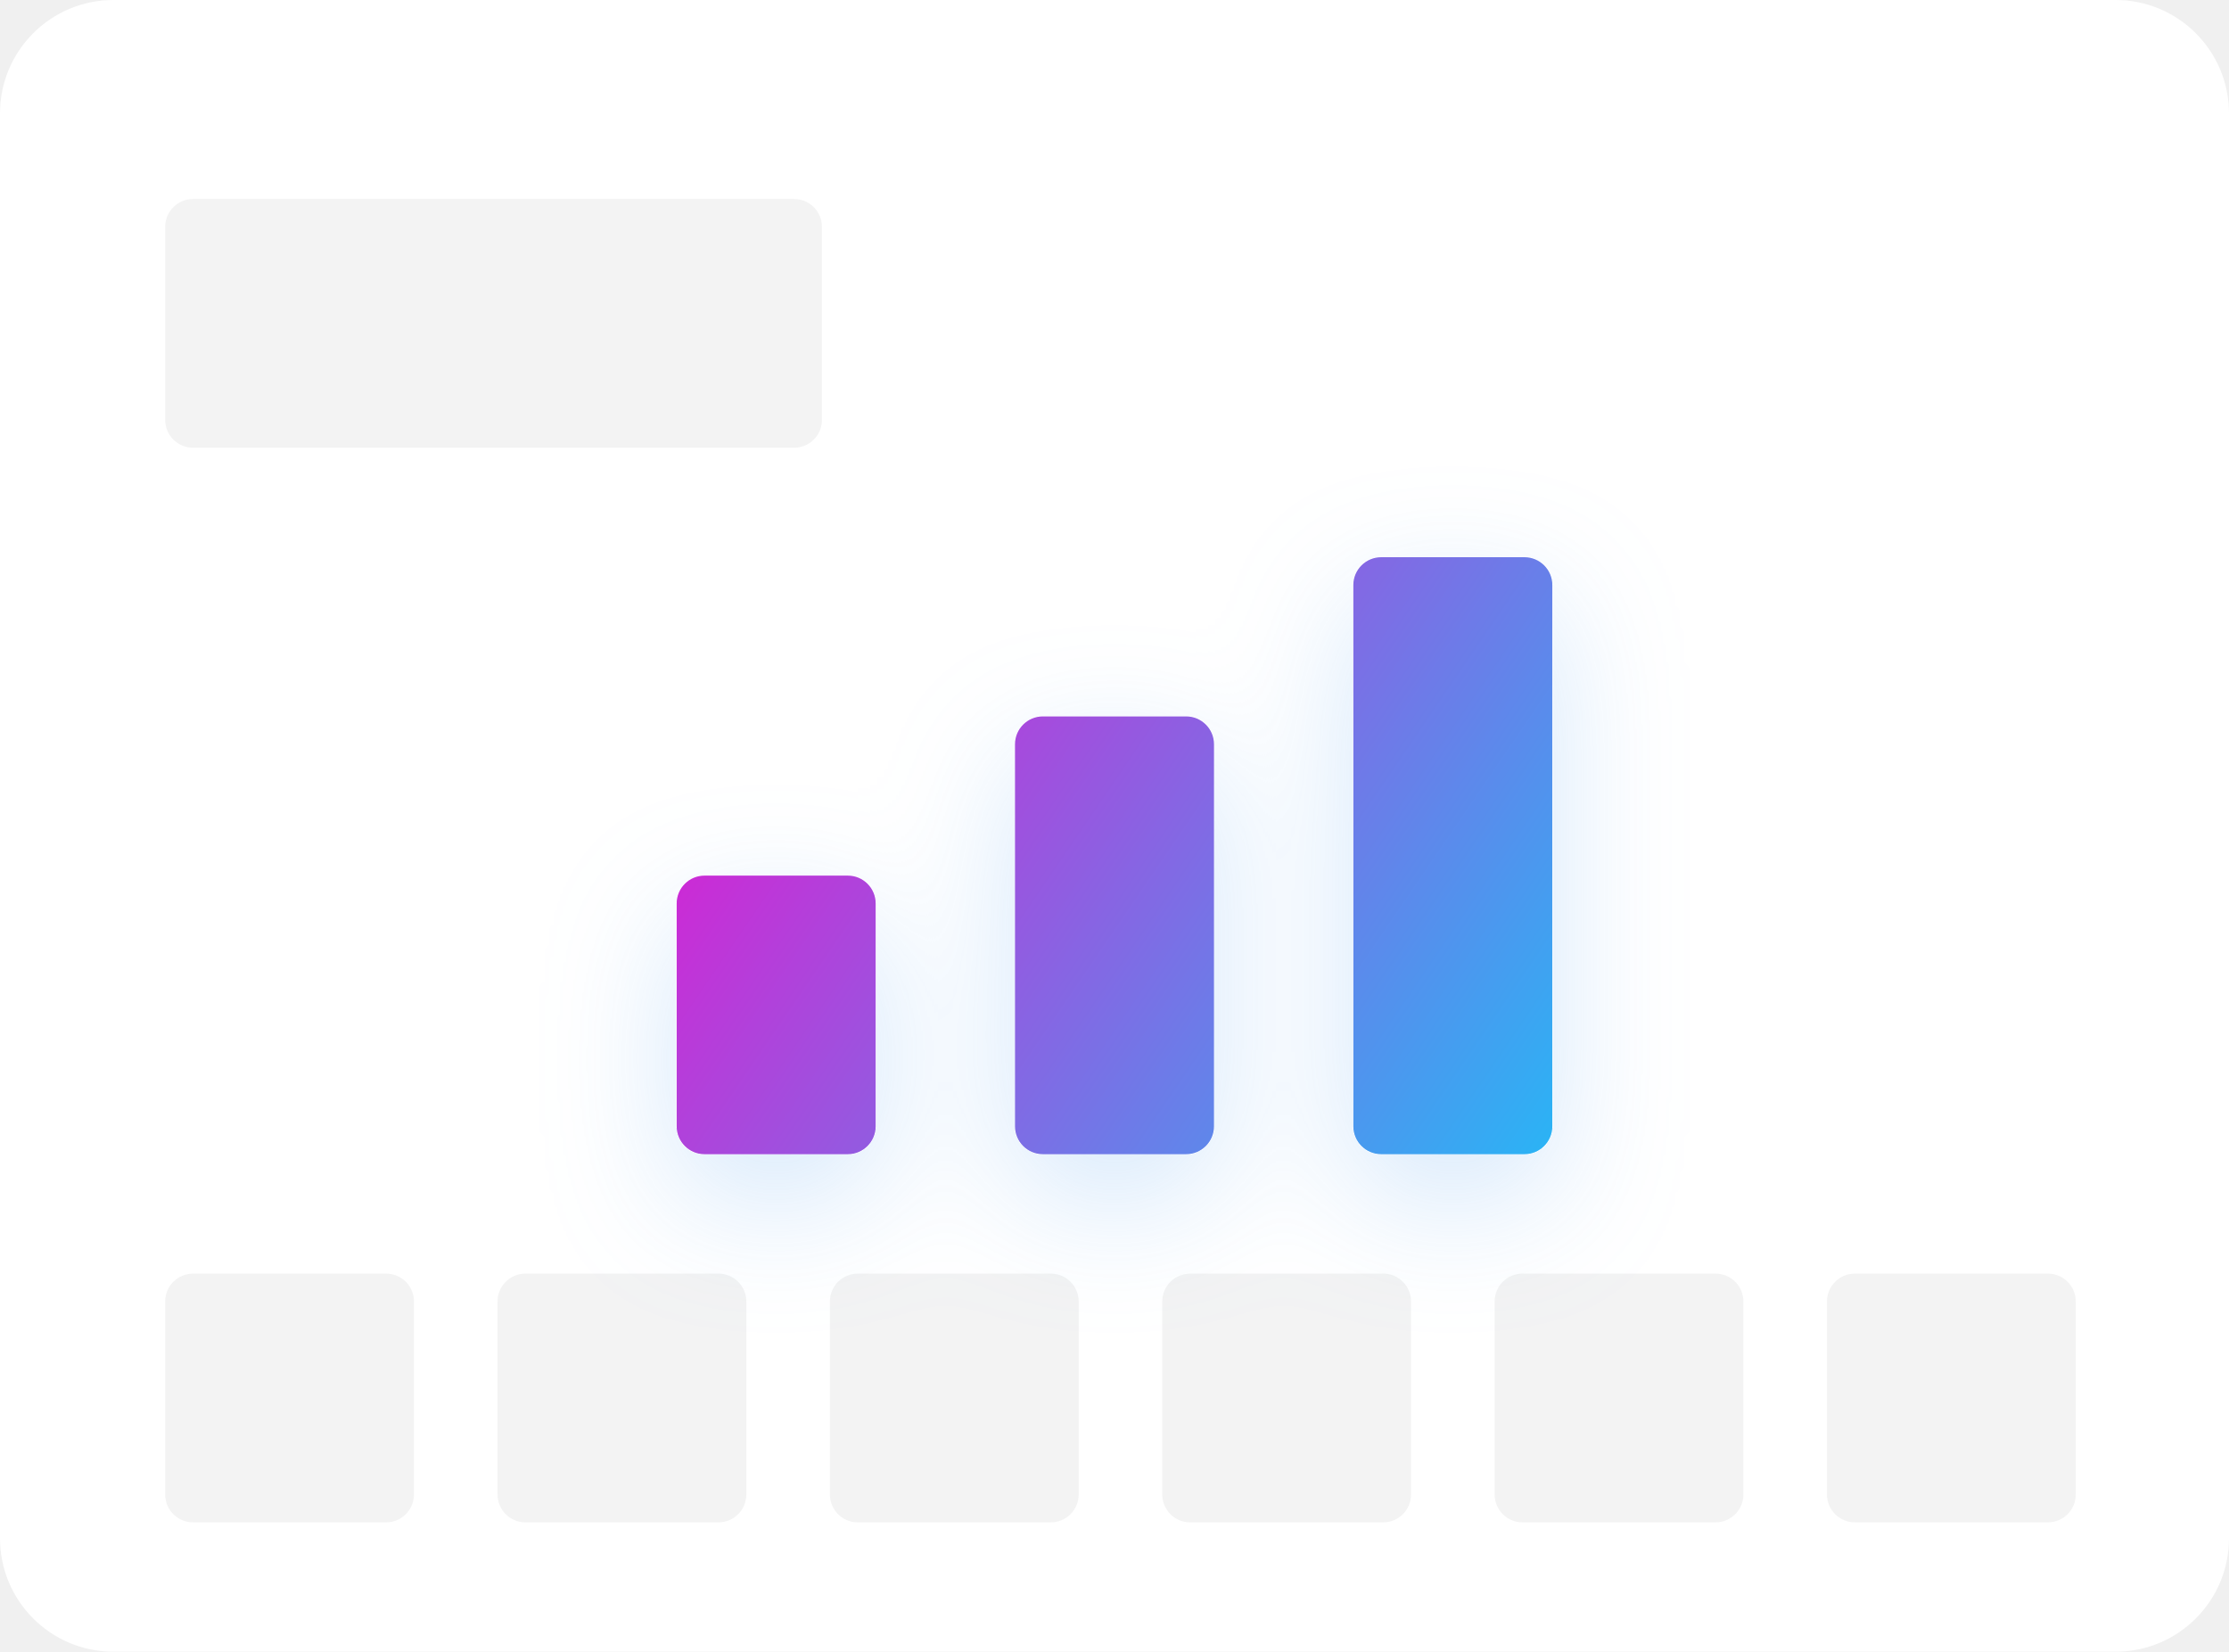
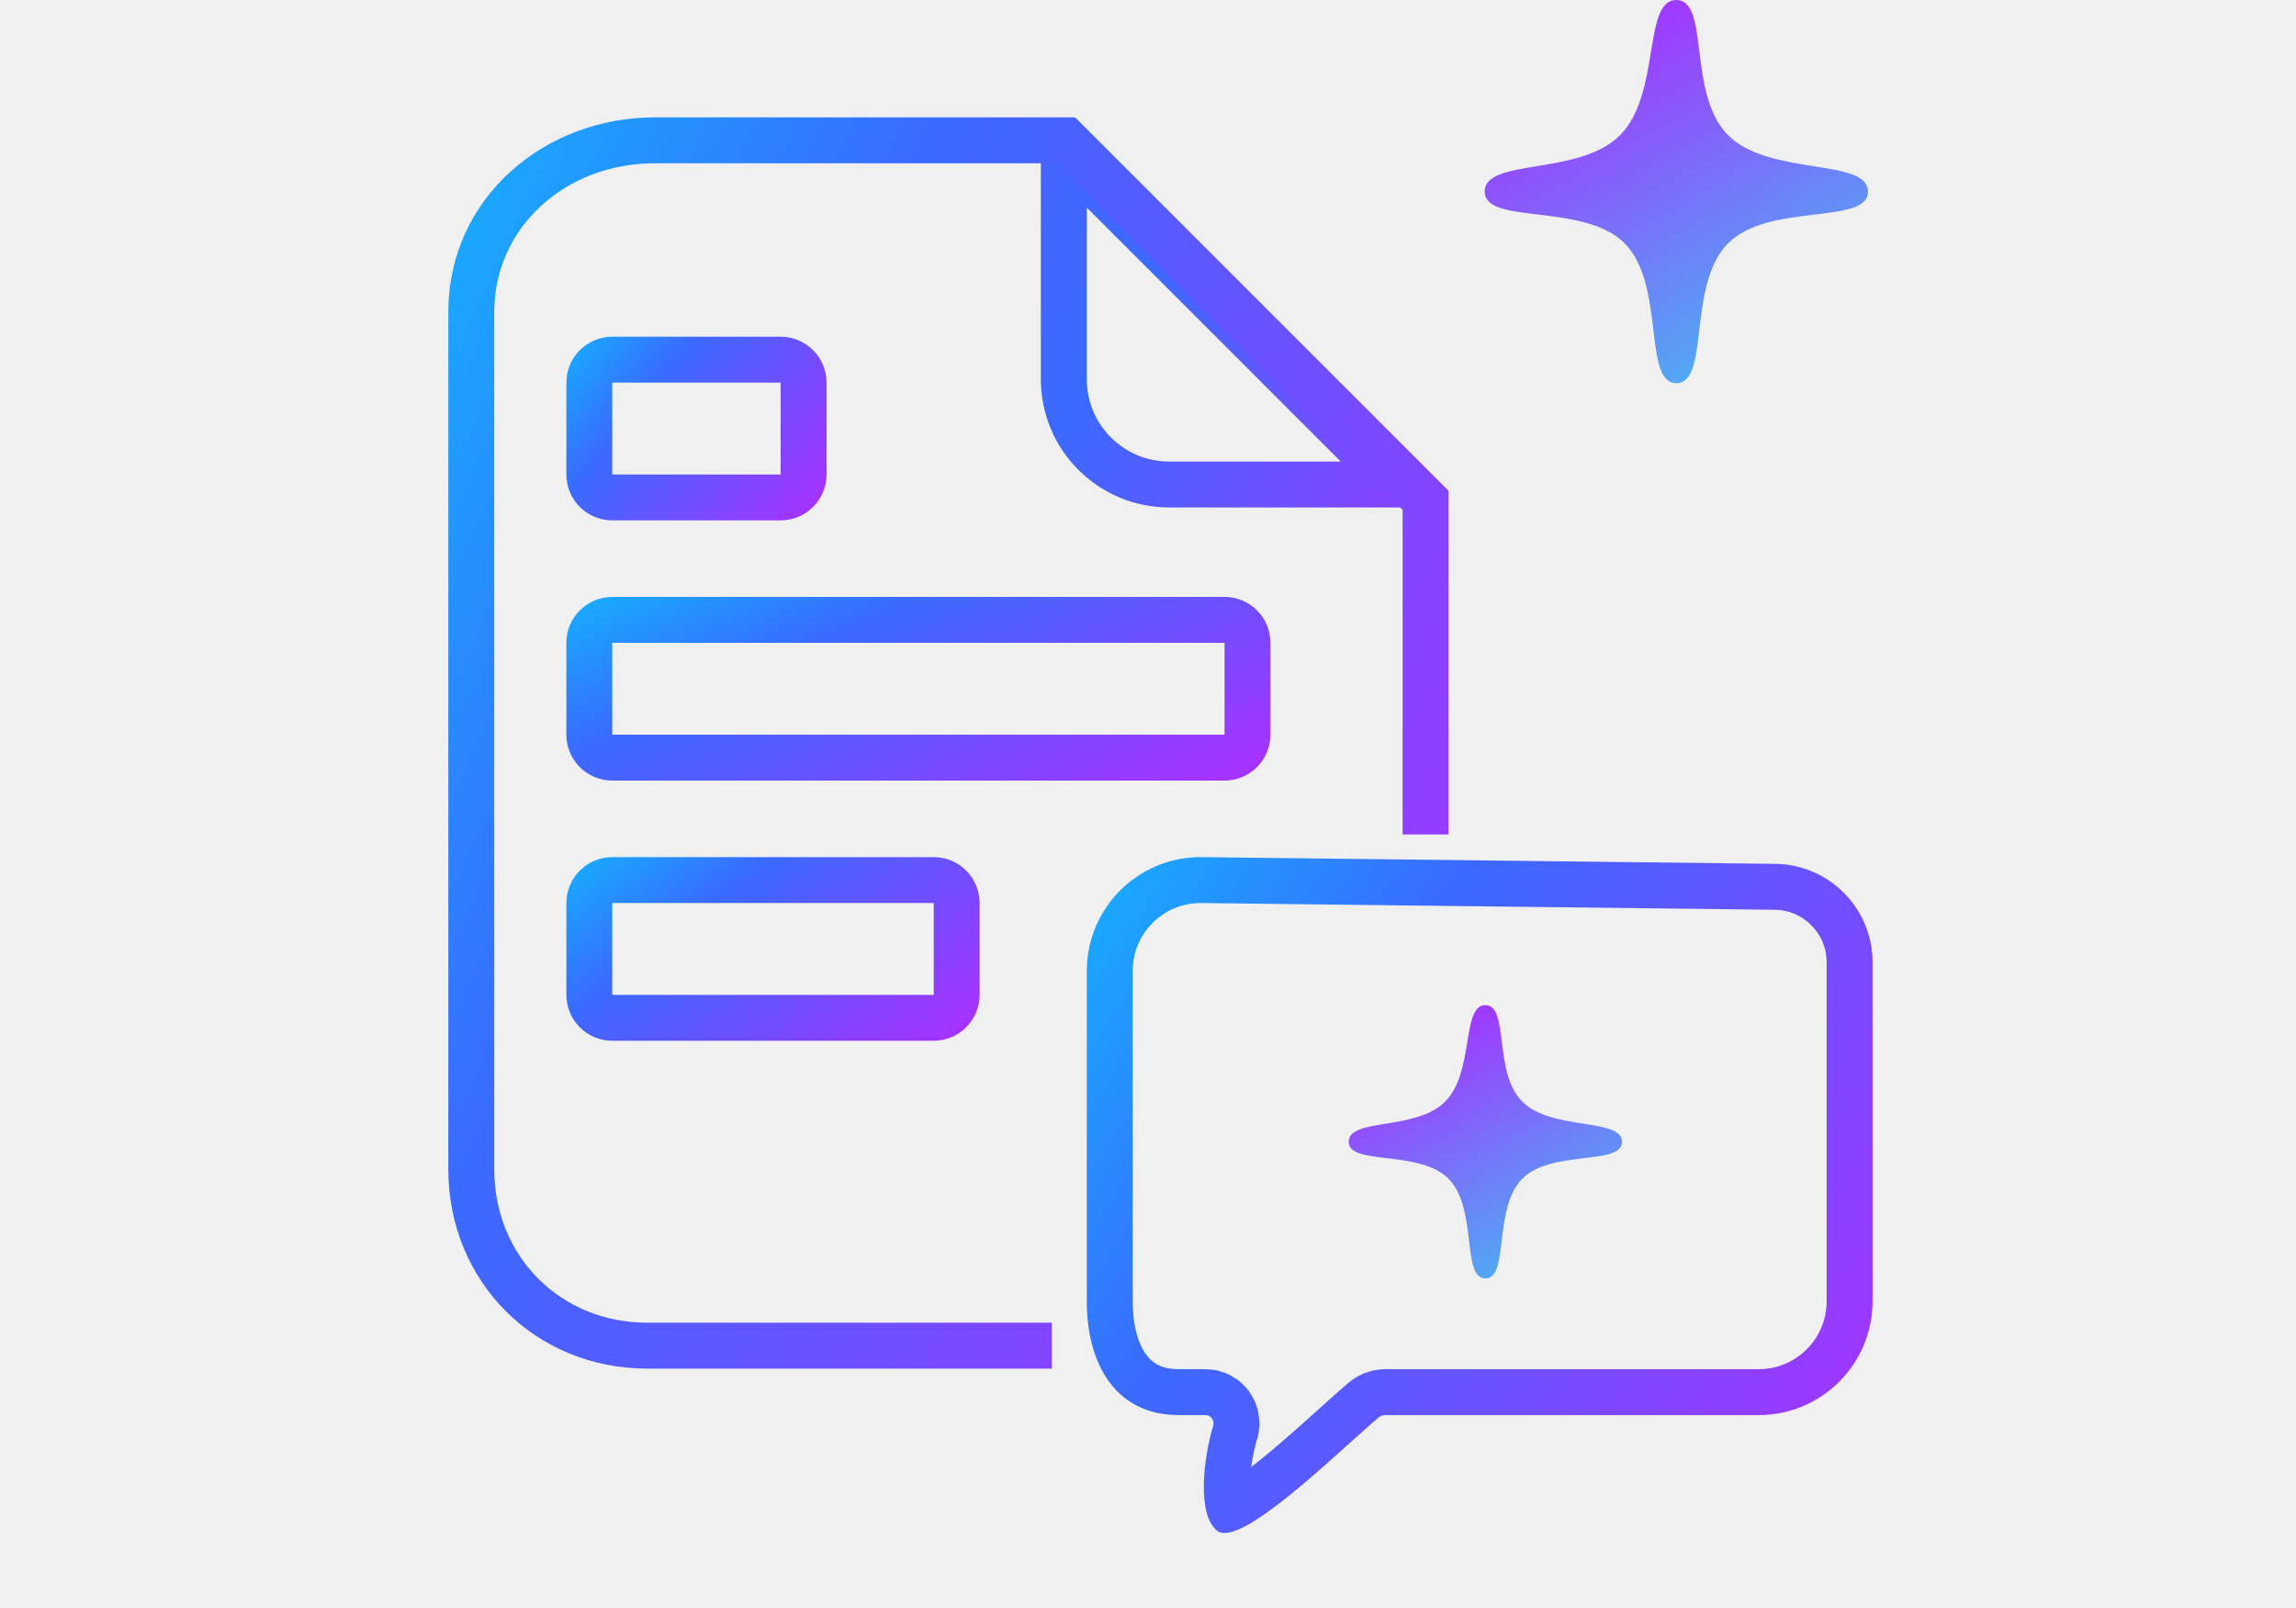
- <svg xmlns="http://www.w3.org/2000/svg" width="112" height="83" viewBox="0 0 112 83" fill="none">
-   <rect width="112" height="83" rx="5.7" fill="white" />
-   <rect x="8.3" y="10" width="33" height="12.5" rx="1.4" fill="#F3F3F3" />
-   <rect x="8.3" y="64" width="12.5" height="12.5" rx="1.4" fill="#F3F3F3" />
-   <rect x="25" y="64" width="12.5" height="12.5" rx="1.4" fill="#F3F3F3" />
-   <rect x="41.7" y="64" width="12.5" height="12.5" rx="1.4" fill="#F3F3F3" />
-   <rect x="58.4" y="64" width="12.5" height="12.5" rx="1.4" fill="#F3F3F3" />
-   <rect x="75.1" y="64" width="12.5" height="12.5" rx="1.4" fill="#F3F3F3" />
-   <rect x="91.8" y="64" width="12.5" height="12.5" rx="1.4" fill="#F3F3F3" />
-   <g filter="url(#filter0_d_analyze)">
-     <rect x="34" y="44" width="10" height="14" rx="1.4" fill="url(#paint0_linear_analyze)" />
-     <rect x="51" y="36" width="10" height="22" rx="1.4" fill="url(#paint0_linear_analyze)" />
-     <rect x="68" y="28" width="10" height="30" rx="1.4" fill="url(#paint0_linear_analyze)" />
-   </g>
+ <svg xmlns="http://www.w3.org/2000/svg" xmlns:xlink="http://www.w3.org/1999/xlink" width="150" height="105" viewBox="0 0 150 105" fill="none">
+   <mask id="stroke0_3164_56563" fill="white">
+     <path d="M68 24.771V8H69.677L93.156 31.479V33.156H76.385C71.752 33.156 68 29.404 68 24.771Z" />
+   </mask>
+   <path d="M68 24.771V8H69.677L93.156 31.479V33.156H76.385C71.752 33.156 68 29.404 68 24.771Z" stroke-width="6" stroke="url(#paint0_linear_3164_56563)" mask="url(#stroke0_3164_56563)" />
+   <use xlink:href="#stroke1_3164_56563" stroke="white" />
+   <use xlink:href="#stroke1_3164_56563" stroke="url(#paint1_linear_3164_56563)" />
+   <use xlink:href="#stroke2_3164_56563" stroke="white" />
+   <use xlink:href="#stroke2_3164_56563" stroke="url(#paint2_linear_3164_56563)" />
+   <use xlink:href="#stroke3_3164_56563" stroke="white" />
+   <use xlink:href="#stroke3_3164_56563" stroke="url(#paint3_linear_3164_56563)" />
+   <path d="M94.633 32.063V54.52H91.633V33.306L68.996 10.669H42.756C36.993 10.669 32.289 14.811 32.289 20.402V76.392C32.289 82.111 36.645 86.419 42.273 86.419H68.718V89.419H42.273C34.989 89.419 29.289 83.769 29.289 76.392V20.402C29.289 12.897 35.606 7.669 42.756 7.669H70.238L94.633 32.063Z" fill="url(#paint4_linear_3164_56563)" />
+   <path d="M97.041 65.672C98.617 65.672 97.534 70.055 99.453 71.974C101.371 73.893 105.969 73.024 105.969 74.6C105.969 76.175 101.371 75.093 99.453 77.011C97.534 78.93 98.617 83.528 97.041 83.528C95.466 83.528 96.549 78.93 94.63 77.011C92.711 75.093 88.113 76.175 88.113 74.6C88.113 73.024 92.497 73.893 94.415 71.974C96.334 70.055 95.466 65.672 97.041 65.672Z" fill="url(#paint5_linear_3164_56563)" />
+   <mask id="stroke4_3164_56563" fill="white">
+     <path d="M114.896 92.456C119.005 92.456 122.336 89.125 122.336 85.016V74.6V62.876C122.336 59.352 119.501 56.483 115.977 56.441L78.44 56C74.331 56 71 59.331 71 63.44V85.016C71 89.125 72.891 92.456 77 92.456H78.758C79.113 92.456 79.36 92.816 79.258 93.156C78.641 95.203 78.171 98.906 79.5 100C80.966 101.208 87 95.245 90.038 92.632C90.171 92.517 90.34 92.456 90.516 92.456H114.896Z" />
+   </mask>
+   <path d="M122.336 85.016C122.336 89.125 119.005 92.456 114.896 92.456H90.516C90.34 92.456 90.171 92.517 90.038 92.632C87 95.245 80.966 101.208 79.5 100C78.171 98.906 78.641 95.203 79.258 93.156C79.36 92.816 79.113 92.456 78.758 92.456H77C72.891 92.456 71 89.125 71 85.016V63.44C71 59.331 74.331 56 78.44 56L115.977 56.441C119.501 56.483 122.336 59.352 122.336 62.876V74.6V85.016Z" stroke-width="6" stroke-linecap="round" stroke="url(#paint6_linear_3164_56563)" mask="url(#stroke4_3164_56563)" />
+   <path d="M109.517 0C111.726 0 110.208 6.146 112.898 8.836C115.588 11.526 122.034 10.308 122.034 12.517C122.034 14.726 115.588 13.208 112.898 15.898C110.208 18.588 111.726 25.034 109.517 25.034C107.308 25.034 108.827 18.588 106.136 15.898C103.446 13.208 97 14.726 97 12.517C97 10.308 103.146 11.526 105.836 8.836C108.526 6.146 107.308 0 109.517 0Z" fill="url(#paint7_linear_3164_56563)" />
  <defs>
-     <filter id="filter0_d_analyze" x="24.1" y="20.3" width="63.8" height="49.6" filterUnits="userSpaceOnUse" color-interpolation-filters="sRGB">
-       <feFlood flood-opacity="0" result="BackgroundImageFix" />
-       <feColorMatrix in="SourceAlpha" type="matrix" values="0 0 0 0 0 0 0 0 0 0 0 0 0 0 0 0 0 0 127 0" result="hardAlpha" />
-       <feOffset dy="2.2" />
-       <feGaussianBlur stdDeviation="3.3" />
-       <feComposite in2="hardAlpha" operator="out" />
-       <feColorMatrix type="matrix" values="0 0 0 0 0.286 0 0 0 0 0.604 0 0 0 0 0.937 0 0 0 0.23 0" />
-       <feBlend mode="normal" in2="BackgroundImageFix" result="effect1_dropShadow_analyze" />
-       <feBlend mode="normal" in="SourceGraphic" in2="effect1_dropShadow_analyze" result="shape" />
-     </filter>
-     <linearGradient id="paint0_linear_analyze" x1="34" y1="28" x2="78" y2="58" gradientUnits="userSpaceOnUse">
-       <stop stop-color="#ED0ECF" />
-       <stop offset="1" stop-color="#2AB4F5" />
+     <linearGradient id="paint0_linear_3164_56563" x1="68.059" y1="8" x2="96.129" y2="23.646" gradientUnits="userSpaceOnUse">
+       <stop stop-color="#4464FE" />
+       <stop offset="0.336" stop-color="#3A69FF" />
+       <stop offset="1" stop-color="#8443FE" />
    </linearGradient>
+     <linearGradient id="paint1_linear_3164_56563" x1="37.04" y1="22" x2="52.354" y2="34.092" gradientUnits="userSpaceOnUse">
+       <stop stop-color="#15B0FE" />
+       <stop offset="0.336" stop-color="#3A69FF" />
+       <stop offset="1" stop-color="#A433FF" />
+     </linearGradient>
+     <linearGradient id="paint2_linear_3164_56563" x1="37.063" y1="56" x2="52.412" y2="75.248" gradientUnits="userSpaceOnUse">
+       <stop stop-color="#15B0FE" />
+       <stop offset="0.336" stop-color="#3A69FF" />
+       <stop offset="1" stop-color="#A433FF" />
+     </linearGradient>
+     <linearGradient id="paint3_linear_3164_56563" x1="37.108" y1="39" x2="49.197" y2="64.829" gradientUnits="userSpaceOnUse">
+       <stop stop-color="#15B0FE" />
+       <stop offset="0.336" stop-color="#3A69FF" />
+       <stop offset="1" stop-color="#A433FF" />
+     </linearGradient>
+     <linearGradient id="paint4_linear_3164_56563" x1="29.443" y1="7.669" x2="109.181" y2="43.194" gradientUnits="userSpaceOnUse">
+       <stop stop-color="#15B0FE" />
+       <stop offset="0.336" stop-color="#3A69FF" />
+       <stop offset="1" stop-color="#A433FF" />
+     </linearGradient>
+     <linearGradient id="paint5_linear_3164_56563" x1="90.494" y1="68.374" x2="100.268" y2="85.733" gradientUnits="userSpaceOnUse">
+       <stop stop-color="#A433FF" />
+       <stop offset="0.822" stop-color="#53A6F4" />
+     </linearGradient>
+     <linearGradient id="paint6_linear_3164_56563" x1="71.121" y1="56" x2="124.599" y2="89.988" gradientUnits="userSpaceOnUse">
+       <stop stop-color="#15B0FE" />
+       <stop offset="0.336" stop-color="#3A69FF" />
+       <stop offset="1" stop-color="#A433FF" />
+     </linearGradient>
+     <linearGradient id="paint7_linear_3164_56563" x1="100.338" y1="3.788" x2="114.041" y2="28.125" gradientUnits="userSpaceOnUse">
+       <stop stop-color="#A433FF" />
+       <stop offset="0.822" stop-color="#53A6F4" />
+     </linearGradient>
+     <path id="stroke1_3164_56563" d="M40 23.5H51C51.828 23.5 52.5 24.172 52.5 25V31C52.5 31.828 51.828 32.5 51 32.5H40C39.172 32.5 38.5 31.828 38.5 31V25C38.5 24.172 39.172 23.5 40 23.5Z" stroke-width="3" />
+     <path id="stroke2_3164_56563" d="M40 57.5H61C61.828 57.5 62.5 58.172 62.5 59V65C62.5 65.828 61.828 66.5 61 66.5H40C39.172 66.5 38.5 65.828 38.5 65V59C38.5 58.172 39.172 57.5 40 57.5Z" stroke-width="3" />
+     <path id="stroke3_3164_56563" d="M40 40.5H80C80.828 40.5 81.5 41.172 81.5 42V48C81.5 48.828 80.828 49.5 80 49.5H40C39.172 49.5 38.5 48.828 38.5 48V42C38.5 41.172 39.172 40.5 40 40.5Z" stroke-width="3" />
  </defs>
</svg>
